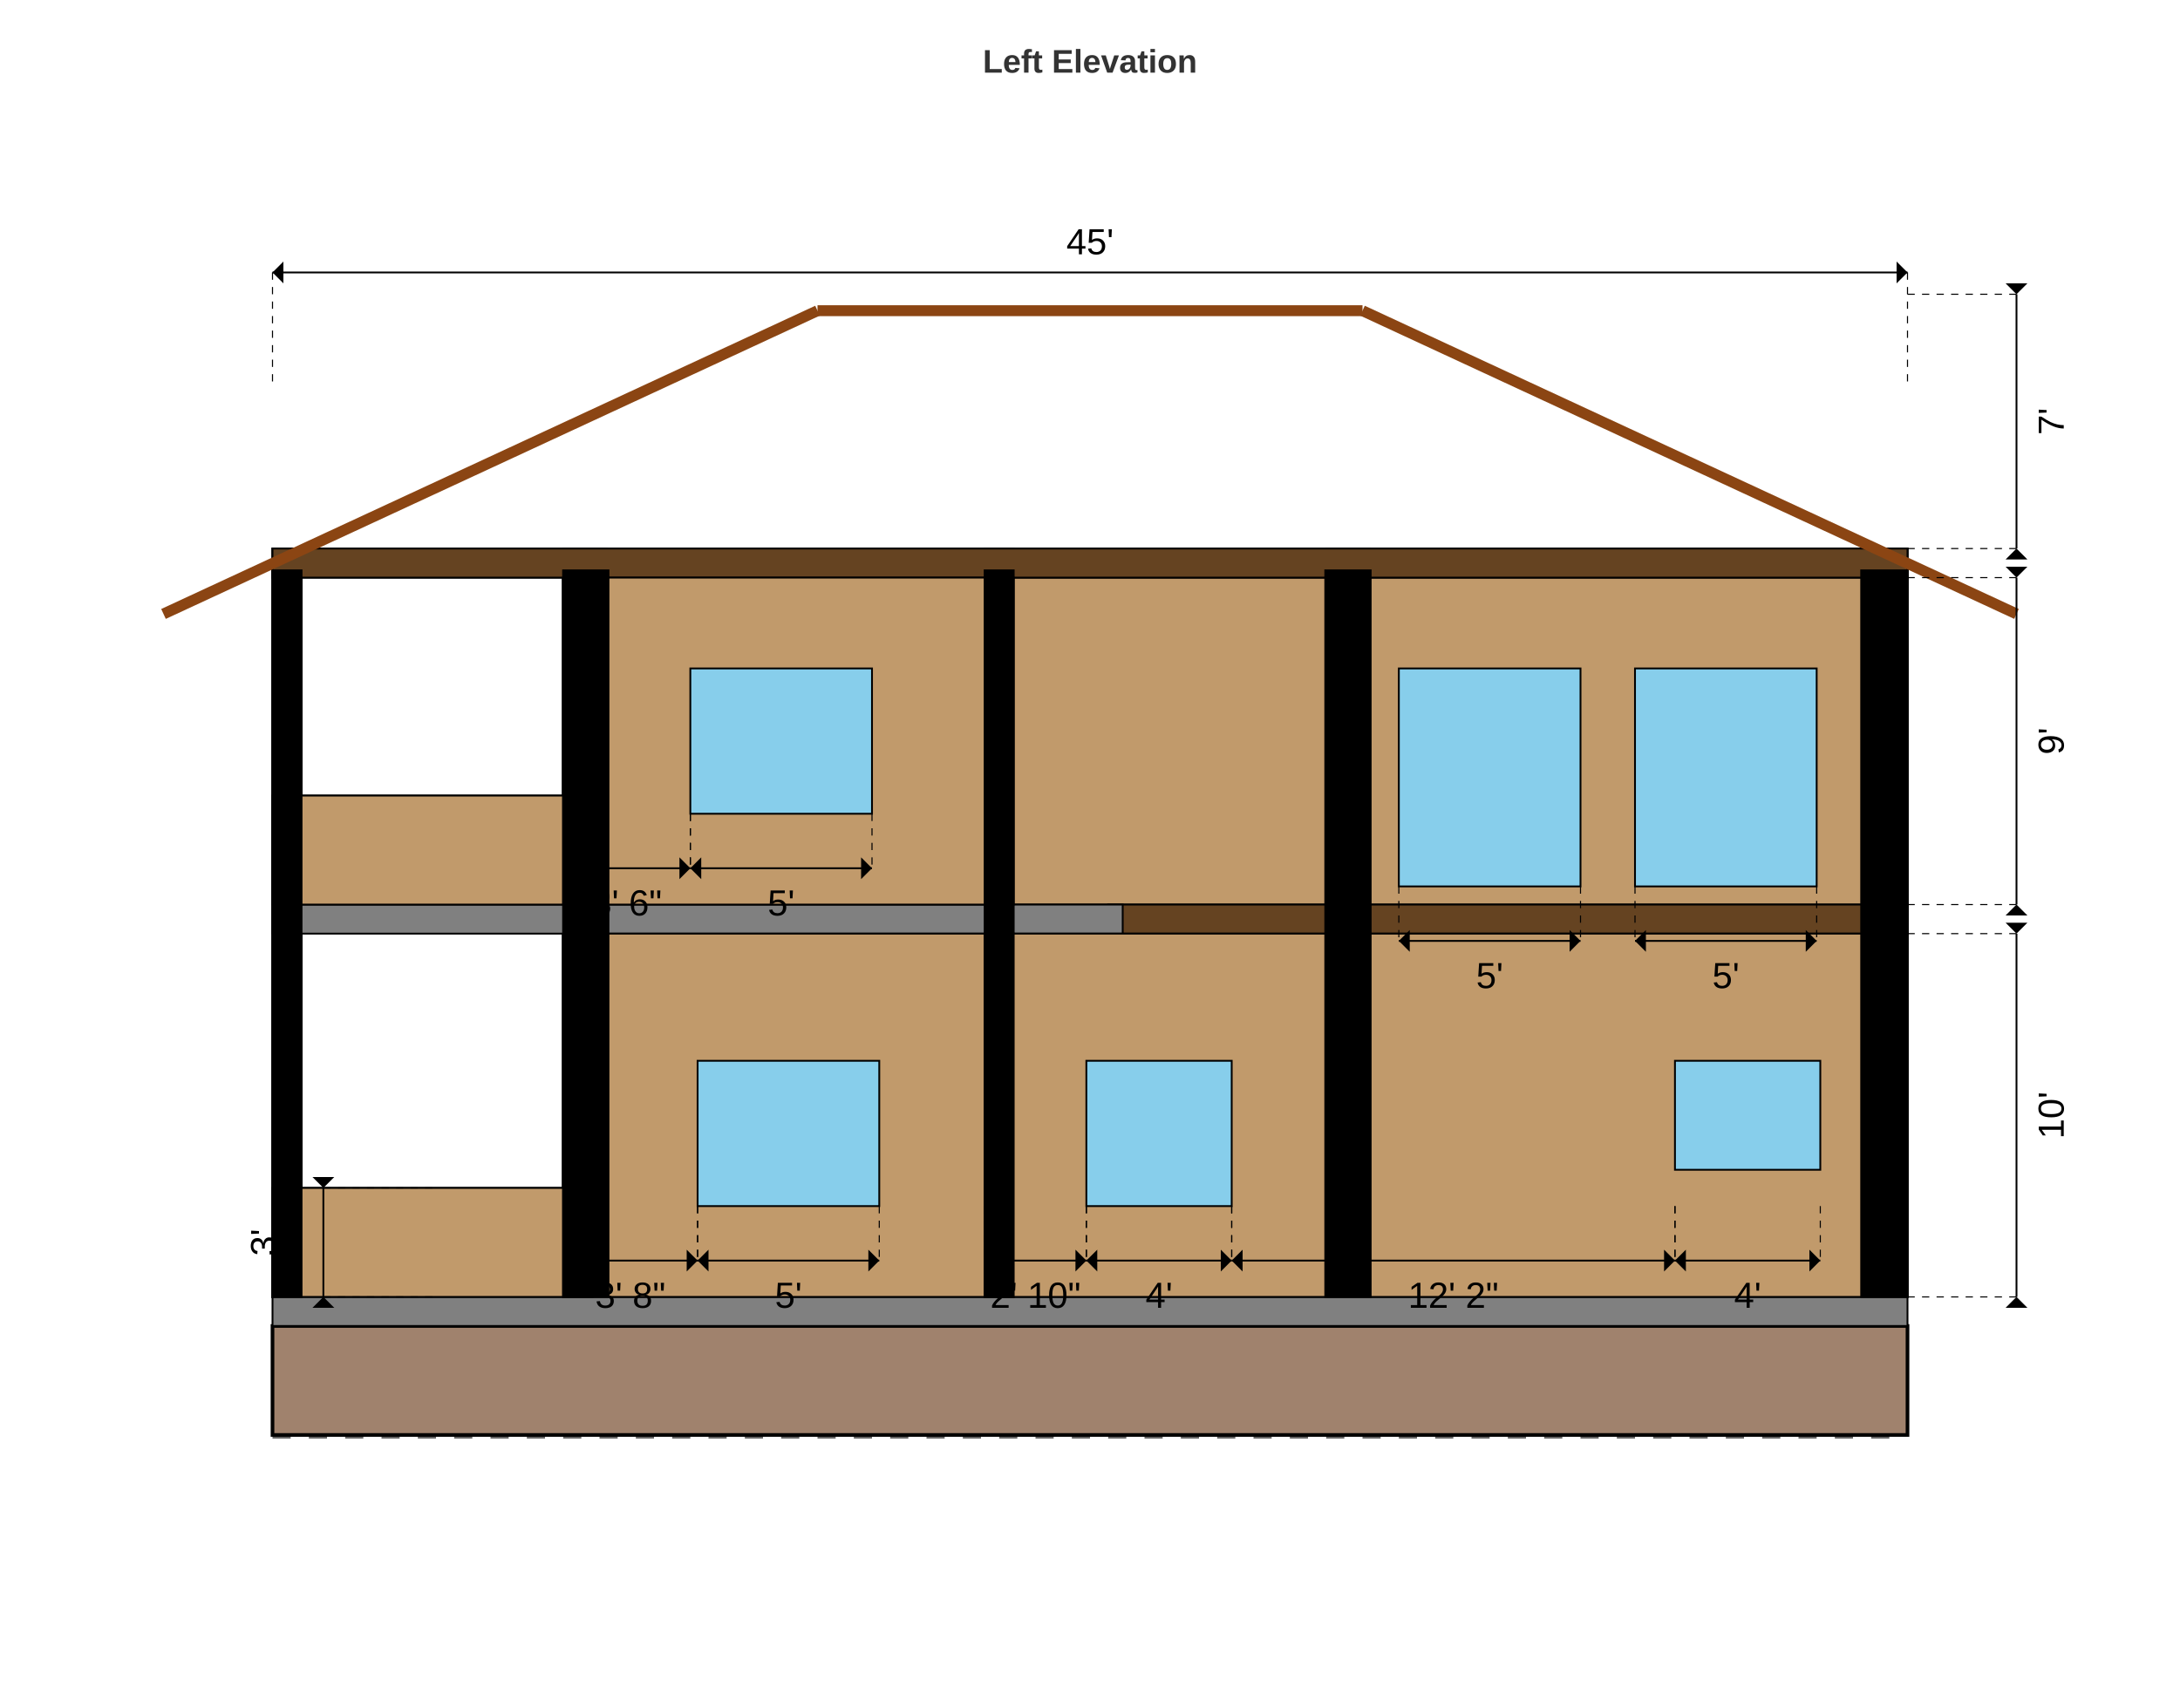
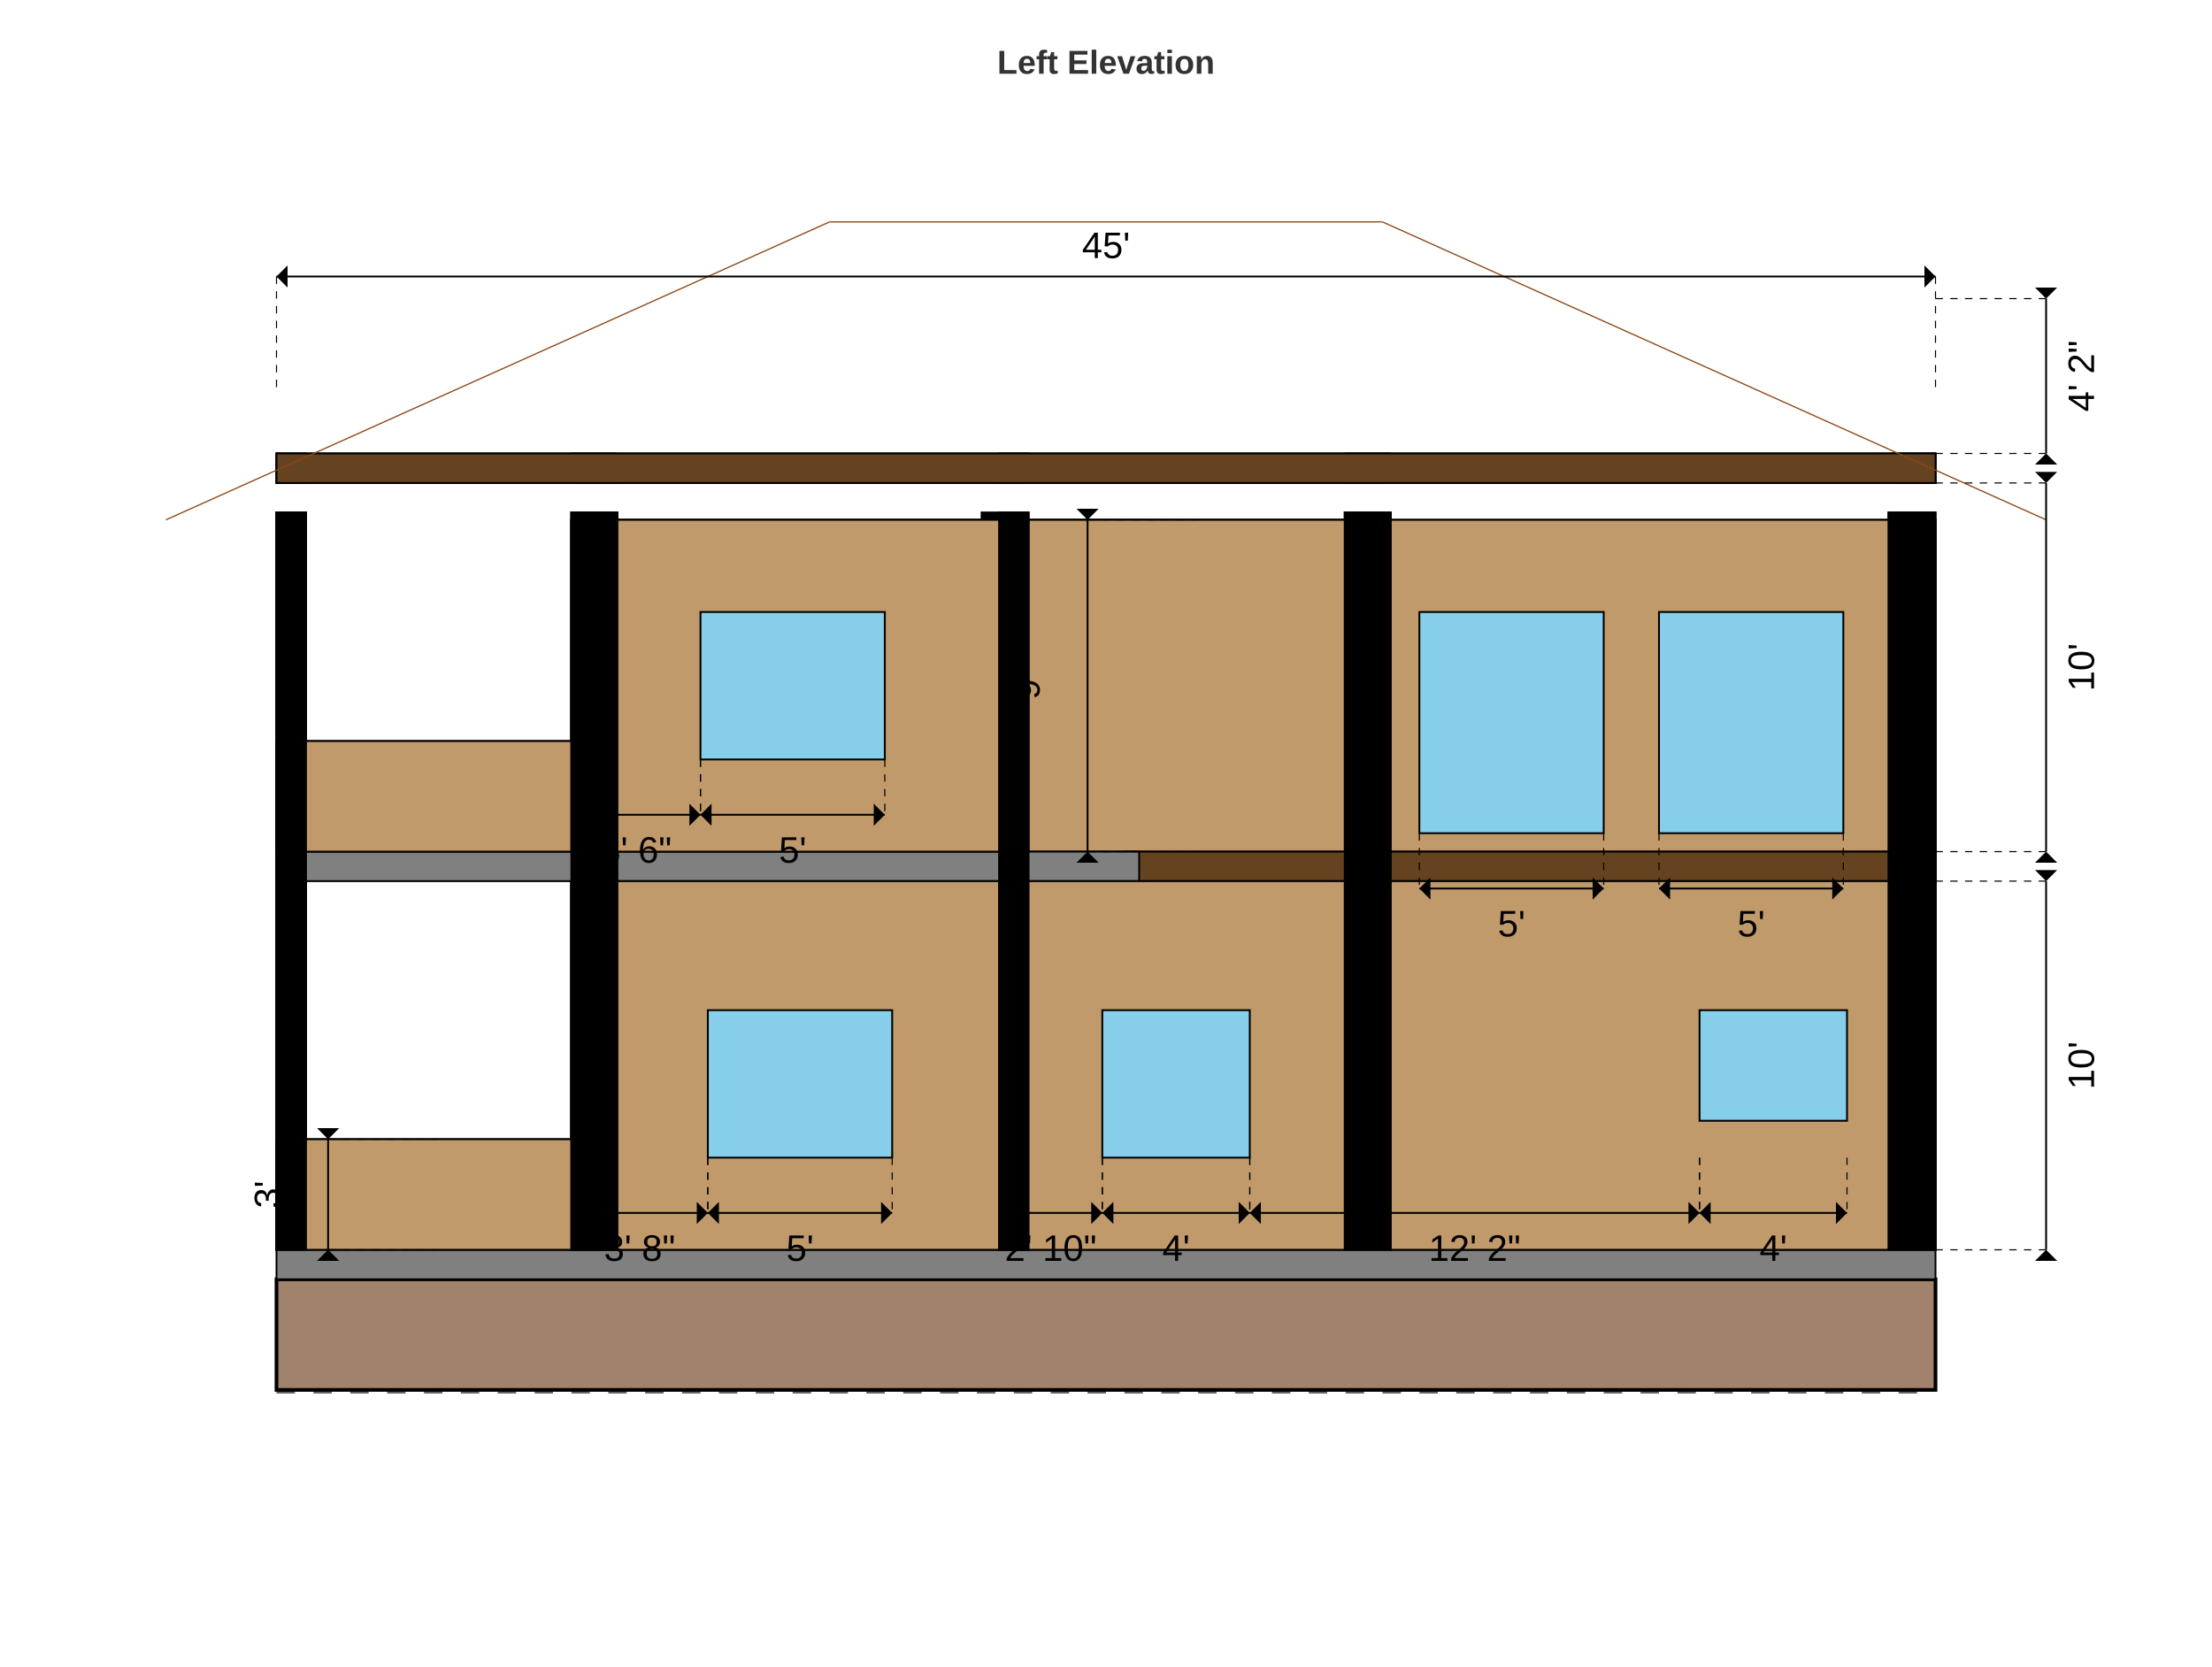
- <svg xmlns="http://www.w3.org/2000/svg" width="1200.0" height="940.0" viewBox="0 0 1200.0 940.0">
+ <svg xmlns="http://www.w3.org/2000/svg" width="1200.0" height="904.0" viewBox="0 0 1200.0 904.0">
  <defs>
    <style>
        text { font-family: Arial, sans-serif; }
    </style>
  </defs>
  <g transform="translate(150, 210) scale(2.0, 2.0)">
-     <line x1="0" y1="290.0" x2="450" y2="290.0" stroke="#666" stroke-width="2" stroke-dasharray="5,5" />
-     <rect x="0" y="260.0" width="450" height="30.0" fill="#A0826D" stroke="#000" stroke-width="1" />
-     <rect x="300" y="54.0" width="150" height="90.0" fill="#C19A6B" stroke="#000" stroke-width="0.5" />
-     <rect x="310" y="79.0" width="50" height="60.0" fill="#87CEEB" stroke="#000" stroke-width="0.5" />
-     <rect x="375" y="79.0" width="50" height="60.0" fill="#87CEEB" stroke="#000" stroke-width="0.5" />
-     <rect x="330" y="144.0" width="120" height="8.0" fill="#654321" stroke="#000" stroke-width="0.5" />
-     <rect x="0" y="46.0" width="450" height="8.0" fill="#654321" stroke="#000" stroke-width="0.5" />
-     <rect x="0" y="222.0" width="88" height="30.0" fill="#C19A6B" stroke="#000" stroke-width="0.5" />
-     <rect x="196" y="152.0" width="254" height="100.0" fill="#C19A6B" stroke="#000" stroke-width="0.5" />
-     <rect x="214" y="187.0" width="20" height="20.0" fill="#87CEEB" stroke="#000" stroke-width="0.5" />
-     <rect x="254" y="187.0" width="20" height="20.0" fill="#87CEEB" stroke="#000" stroke-width="0.5" />
-     <rect x="310" y="187.0" width="60" height="30.0" fill="#87CEEB" stroke="#000" stroke-width="0.5" />
-     <rect x="80" y="152.0" width="124" height="100.0" fill="#C19A6B" stroke="#000" stroke-width="0.5" />
-     <rect x="115" y="187.0" width="50" height="40.0" fill="#87CEEB" stroke="#000" stroke-width="0.5" />
-     <rect x="0" y="114.0" width="88" height="30.0" fill="#C19A6B" stroke="#000" stroke-width="0.5" />
-     <rect x="80" y="54.0" width="124" height="90.0" fill="#C19A6B" stroke="#000" stroke-width="0.5" />
-     <rect x="115" y="79.0" width="50" height="40.0" fill="#87CEEB" stroke="#000" stroke-width="0.5" />
-     <rect x="196" y="54.0" width="104" height="90.0" fill="#C19A6B" stroke="#000" stroke-width="0.5" />
-     <rect x="214" y="79.0" width="20" height="20.0" fill="#87CEEB" stroke="#000" stroke-width="0.5" />
-     <rect x="262" y="79.0" width="20" height="20.0" fill="#87CEEB" stroke="#000" stroke-width="0.5" />
-     <rect x="79.975" y="52.0" width="12.5" height="200.0" fill="#000" stroke="#000" stroke-width="0.5" />
-     <rect x="289.75" y="52.0" width="12.5" height="200.0" fill="#000" stroke="#000" stroke-width="0.5" />
-     <rect x="437.25" y="52.0" width="12.5" height="200.0" fill="#000" stroke="#000" stroke-width="0.5" />
-     <rect x="0.0" y="52.0" width="8" height="200.0" fill="#000" stroke="#000" stroke-width="0.5" />
-     <rect x="196.0" y="52.0" width="8" height="200.0" fill="#000" stroke="#000" stroke-width="0.5" />
-     <rect x="196" y="152.0" width="104" height="100.0" fill="#C19A6B" stroke="#000" stroke-width="0.5" />
-     <rect x="228" y="187.0" width="30" height="65.0" fill="#D2691E" stroke="#000" stroke-width="0.5" />
-     <rect x="196" y="54.0" width="104" height="90.0" fill="#C19A6B" stroke="#000" stroke-width="0.5" />
-     <rect x="209" y="79.0" width="30" height="65.0" fill="#D2691E" stroke="#000" stroke-width="0.5" />
-     <rect x="257" y="79.0" width="30" height="65.0" fill="#D2691E" stroke="#000" stroke-width="0.5" />
-     <rect x="292.0" y="52.0" width="8" height="200.0" fill="#000" stroke="#000" stroke-width="0.5" />
-     <rect x="442.0" y="52.0" width="8" height="200.0" fill="#000" stroke="#000" stroke-width="0.5" />
-     <rect x="0.0" y="52.0" width="8" height="200.0" fill="#000" stroke="#000" stroke-width="0.5" />
-     <rect x="80" y="152.0" width="124" height="100.0" fill="#C19A6B" stroke="#000" stroke-width="0.5" />
-     <rect x="80" y="54.0" width="124" height="90.0" fill="#C19A6B" stroke="#000" stroke-width="0.5" />
-     <rect x="79.975" y="52.0" width="12.5" height="200.0" fill="#000" stroke="#000" stroke-width="0.5" />
-     <rect x="191.25" y="52.0" width="12.5" height="200.0" fill="#000" stroke="#000" stroke-width="0.5" />
-     <rect x="0.0" y="52.0" width="8" height="200.0" fill="#000" stroke="#000" stroke-width="0.5" />
-     <rect x="442.0" y="52.0" width="8" height="200.0" fill="#000" stroke="#000" stroke-width="0.5" />
-     <rect x="234" y="144.0" width="100" height="8.0" fill="#808080" stroke="#000" stroke-width="0.5" />
-     <rect x="292.0" y="52.0" width="8" height="200.0" fill="#000" stroke="#000" stroke-width="0.5" />
-     <rect x="442" y="144.0" width="8" height="8.0" fill="#654321" stroke="#000" stroke-width="0.5" />
+     <line x1="0" y1="272.0" x2="450" y2="272.0" stroke="#666" stroke-width="2" stroke-dasharray="5,5" />
+     <rect x="0" y="242.0" width="450" height="30.0" fill="#A0826D" stroke="#000" stroke-width="1" />
+     <rect x="300" y="36.0" width="150" height="90.0" fill="#C19A6B" stroke="#000" stroke-width="0.5" />
+     <rect x="310" y="61.0" width="50" height="60.0" fill="#87CEEB" stroke="#000" stroke-width="0.5" />
+     <rect x="375" y="61.0" width="50" height="60.0" fill="#87CEEB" stroke="#000" stroke-width="0.5" />
+     <rect x="330" y="126.0" width="120" height="8.0" fill="#654321" stroke="#000" stroke-width="0.5" />
+     <rect x="0" y="18.0" width="450" height="8.0" fill="#654321" stroke="#000" stroke-width="0.5" />
+     <rect x="0" y="204.0" width="88" height="30.0" fill="#C19A6B" stroke="#000" stroke-width="0.5" />
+     <rect x="196" y="134.0" width="254" height="100.0" fill="#C19A6B" stroke="#000" stroke-width="0.5" />
+     <rect x="214" y="169.0" width="20" height="20.0" fill="#87CEEB" stroke="#000" stroke-width="0.5" />
+     <rect x="254" y="169.0" width="20" height="20.0" fill="#87CEEB" stroke="#000" stroke-width="0.5" />
+     <rect x="310" y="169.0" width="60" height="30.0" fill="#87CEEB" stroke="#000" stroke-width="0.5" />
+     <rect x="80" y="134.0" width="124" height="100.0" fill="#C19A6B" stroke="#000" stroke-width="0.5" />
+     <rect x="115" y="169.0" width="50" height="40.0" fill="#87CEEB" stroke="#000" stroke-width="0.5" />
+     <rect x="0" y="96.0" width="88" height="30.0" fill="#C19A6B" stroke="#000" stroke-width="0.5" />
+     <rect x="80" y="36.0" width="124" height="90.0" fill="#C19A6B" stroke="#000" stroke-width="0.5" />
+     <rect x="115" y="61.0" width="50" height="40.0" fill="#87CEEB" stroke="#000" stroke-width="0.5" />
+     <rect x="196" y="36.0" width="104" height="90.0" fill="#C19A6B" stroke="#000" stroke-width="0.5" />
+     <rect x="214" y="61.0" width="20" height="20.0" fill="#87CEEB" stroke="#000" stroke-width="0.5" />
+     <rect x="262" y="61.0" width="20" height="20.0" fill="#87CEEB" stroke="#000" stroke-width="0.5" />
+     <rect x="79.975" y="34.0" width="12.5" height="200.0" fill="#000" stroke="#000" stroke-width="0.5" />
+     <rect x="289.75" y="34.0" width="12.5" height="200.0" fill="#000" stroke="#000" stroke-width="0.5" />
+     <rect x="437.25" y="34.0" width="12.5" height="200.0" fill="#000" stroke="#000" stroke-width="0.5" />
+     <rect x="0.0" y="34.0" width="8" height="200.0" fill="#000" stroke="#000" stroke-width="0.5" />
+     <rect x="196.0" y="34.0" width="8" height="200.0" fill="#000" stroke="#000" stroke-width="0.5" />
+     <rect x="196" y="134.0" width="104" height="100.0" fill="#C19A6B" stroke="#000" stroke-width="0.5" />
+     <rect x="228" y="169.0" width="30" height="65.0" fill="#D2691E" stroke="#000" stroke-width="0.5" />
+     <rect x="196" y="36.0" width="104" height="90.0" fill="#C19A6B" stroke="#000" stroke-width="0.5" />
+     <rect x="209" y="61.0" width="30" height="65.0" fill="#D2691E" stroke="#000" stroke-width="0.5" />
+     <rect x="257" y="61.0" width="30" height="65.0" fill="#D2691E" stroke="#000" stroke-width="0.5" />
+     <rect x="292.0" y="34.0" width="8" height="200.0" fill="#000" stroke="#000" stroke-width="0.5" />
+     <rect x="442.0" y="34.0" width="8" height="200.0" fill="#000" stroke="#000" stroke-width="0.5" />
+     <rect x="0.0" y="34.0" width="8" height="200.0" fill="#000" stroke="#000" stroke-width="0.5" />
+     <rect x="80" y="134.0" width="124" height="100.0" fill="#C19A6B" stroke="#000" stroke-width="0.5" />
+     <rect x="80" y="36.0" width="124" height="90.0" fill="#C19A6B" stroke="#000" stroke-width="0.5" />
+     <rect x="79.975" y="34.0" width="12.5" height="200.0" fill="#000" stroke="#000" stroke-width="0.5" />
+     <rect x="191.25" y="34.0" width="12.5" height="200.0" fill="#000" stroke="#000" stroke-width="0.5" />
+     <rect x="0.0" y="34.0" width="8" height="200.0" fill="#000" stroke="#000" stroke-width="0.5" />
+     <rect x="442.0" y="34.0" width="8" height="200.0" fill="#000" stroke="#000" stroke-width="0.5" />
+     <rect x="234" y="126.0" width="100" height="8.0" fill="#808080" stroke="#000" stroke-width="0.5" />
+     <rect x="292.0" y="34.0" width="8" height="200.0" fill="#000" stroke="#000" stroke-width="0.5" />
+     <rect x="442" y="126.0" width="8" height="8.0" fill="#654321" stroke="#000" stroke-width="0.5" />
    <g class="staircase-elevation">
-       <line x1="230.0" y1="252.0" x2="230.0" y2="247.0" stroke="#000" stroke-width="0.5" />
-       <line x1="230.0" y1="247.0" x2="240.0" y2="247.0" stroke="#000" stroke-width="0.5" />
-       <rect x="230.0" y="247.0" width="10.0" height="5.0" fill="#C19A6B" opacity="0.7" />
-       <line x1="240.0" y1="247.0" x2="240.0" y2="242.0" stroke="#000" stroke-width="0.5" />
-       <line x1="240.0" y1="242.0" x2="250.0" y2="242.0" stroke="#000" stroke-width="0.5" />
-       <rect x="240.0" y="242.0" width="10.0" height="5.0" fill="#C19A6B" opacity="0.7" />
-       <line x1="250.0" y1="242.0" x2="250.0" y2="237.0" stroke="#000" stroke-width="0.5" />
-       <line x1="250.0" y1="237.0" x2="260.0" y2="237.0" stroke="#000" stroke-width="0.5" />
-       <rect x="250.0" y="237.0" width="10.0" height="5.0" fill="#C19A6B" opacity="0.7" />
-       <line x1="260.0" y1="237.0" x2="260.0" y2="232.0" stroke="#000" stroke-width="0.5" />
-       <line x1="260.0" y1="232.0" x2="270.0" y2="232.0" stroke="#000" stroke-width="0.5" />
-       <rect x="260.0" y="232.0" width="10.0" height="5.0" fill="#C19A6B" opacity="0.7" />
-       <line x1="270.0" y1="232.0" x2="270.0" y2="227.0" stroke="#000" stroke-width="0.5" />
-       <line x1="270.0" y1="227.0" x2="280.0" y2="227.0" stroke="#000" stroke-width="0.5" />
-       <rect x="270.0" y="227.0" width="10.0" height="5.0" fill="#C19A6B" opacity="0.7" />
-       <line x1="280.0" y1="227.0" x2="280.0" y2="222.0" stroke="#000" stroke-width="0.5" />
-       <line x1="280.0" y1="222.0" x2="290.0" y2="222.0" stroke="#000" stroke-width="0.5" />
-       <rect x="280.0" y="222.0" width="10.0" height="5.0" fill="#C19A6B" opacity="0.7" />
-       <line x1="290.0" y1="222.0" x2="290.0" y2="217.0" stroke="#000" stroke-width="0.5" />
-       <line x1="290.0" y1="217.0" x2="300.0" y2="217.0" stroke="#000" stroke-width="0.5" />
-       <rect x="290.0" y="217.0" width="10.0" height="5.0" fill="#C19A6B" opacity="0.7" />
-       <line x1="300.0" y1="217.0" x2="300.0" y2="212.0" stroke="#000" stroke-width="0.5" />
-       <line x1="300.0" y1="212.0" x2="310.0" y2="212.0" stroke="#000" stroke-width="0.5" />
-       <rect x="300.0" y="212.0" width="10.0" height="5.0" fill="#C19A6B" opacity="0.7" />
-       <line x1="310.0" y1="212.0" x2="310.0" y2="207.0" stroke="#000" stroke-width="0.5" />
-       <line x1="310.0" y1="207.0" x2="320.0" y2="207.0" stroke="#000" stroke-width="0.5" />
-       <rect x="310.0" y="207.0" width="10.0" height="5.0" fill="#C19A6B" opacity="0.7" />
-       <line x1="320.0" y1="207.0" x2="320.0" y2="202.0" stroke="#000" stroke-width="0.5" />
-       <line x1="320.0" y1="202.0" x2="330.0" y2="202.0" stroke="#000" stroke-width="0.5" />
-       <rect x="320.0" y="202.0" width="10.0" height="5.0" fill="#C19A6B" opacity="0.7" />
-       <line x1="330.0" y1="202.0" x2="330.0" y2="197.0" stroke="#000" stroke-width="0.5" />
-       <line x1="330.0" y1="197.0" x2="340.0" y2="197.0" stroke="#000" stroke-width="0.5" />
-       <rect x="330.0" y="197.0" width="10.0" height="5.0" fill="#C19A6B" opacity="0.7" />
-       <line x1="340.0" y1="197.0" x2="340.0" y2="192.0" stroke="#000" stroke-width="0.5" />
-       <line x1="340.0" y1="192.0" x2="350.0" y2="192.0" stroke="#000" stroke-width="0.5" />
-       <rect x="340.0" y="192.0" width="10.0" height="5.0" fill="#C19A6B" opacity="0.7" />
-       <line x1="350.0" y1="192.0" x2="350.0" y2="187.0" stroke="#000" stroke-width="0.5" />
-       <line x1="350.0" y1="187.0" x2="360.0" y2="187.0" stroke="#000" stroke-width="0.5" />
-       <rect x="350.0" y="187.0" width="10.0" height="5.0" fill="#C19A6B" opacity="0.7" />
-       <line x1="360.0" y1="187.0" x2="360.0" y2="182.0" stroke="#000" stroke-width="0.5" />
-       <line x1="360.0" y1="182.0" x2="370.0" y2="182.0" stroke="#000" stroke-width="0.5" />
-       <rect x="360.0" y="182.0" width="10.0" height="5.0" fill="#C19A6B" opacity="0.7" />
-       <line x1="370.0" y1="182.0" x2="370.0" y2="177.0" stroke="#000" stroke-width="0.5" />
-       <line x1="370.0" y1="177.0" x2="380.0" y2="177.0" stroke="#000" stroke-width="0.5" />
-       <rect x="370.0" y="177.0" width="10.0" height="5.0" fill="#C19A6B" opacity="0.7" />
-       <line x1="380.0" y1="177.0" x2="380.0" y2="172.0" stroke="#000" stroke-width="0.5" />
-       <line x1="380.0" y1="172.0" x2="390.0" y2="172.0" stroke="#000" stroke-width="0.5" />
-       <rect x="380.0" y="172.0" width="10.0" height="5.0" fill="#C19A6B" opacity="0.7" />
-       <line x1="390.0" y1="172.0" x2="390.0" y2="167.0" stroke="#000" stroke-width="0.5" />
-       <line x1="390.0" y1="167.0" x2="400.0" y2="167.0" stroke="#000" stroke-width="0.5" />
-       <rect x="390.0" y="167.0" width="10.0" height="5.0" fill="#C19A6B" opacity="0.7" />
-       <line x1="400.0" y1="167.0" x2="400.0" y2="162.0" stroke="#000" stroke-width="0.5" />
-       <line x1="400.0" y1="162.0" x2="410.0" y2="162.0" stroke="#000" stroke-width="0.5" />
-       <rect x="400.0" y="162.0" width="10.0" height="5.0" fill="#C19A6B" opacity="0.7" />
-       <line x1="410.0" y1="162.0" x2="410.0" y2="157.0" stroke="#000" stroke-width="0.5" />
-       <line x1="410.0" y1="157.0" x2="420.0" y2="157.0" stroke="#000" stroke-width="0.5" />
-       <rect x="410.0" y="157.0" width="10.0" height="5.0" fill="#C19A6B" opacity="0.7" />
-       <line x1="420.0" y1="157.0" x2="420.0" y2="152.0" stroke="#000" stroke-width="0.5" />
-       <line x1="420.0" y1="152.0" x2="430.0" y2="152.0" stroke="#000" stroke-width="0.5" />
-       <rect x="420.0" y="152.0" width="10.0" height="5.0" fill="#C19A6B" opacity="0.7" />
-       <line x1="430.0" y1="152.0" x2="430.0" y2="252.0" stroke="#000" stroke-width="0.5" />
-       <line x1="230" y1="252.0" x2="430.0" y2="252.0" stroke="#000" stroke-width="0.5" />
-     </g>
-     <rect x="200" y="54.0" width="100" height="90.0" fill="#C19A6B" stroke="#000" stroke-width="0.5" />
-     <rect x="300" y="54.0" width="150" height="90.0" fill="#C19A6B" stroke="#000" stroke-width="0.5" />
-     <rect x="310" y="79.0" width="50" height="60.0" fill="#87CEEB" stroke="#000" stroke-width="0.5" />
-     <rect x="375" y="79.0" width="50" height="60.0" fill="#87CEEB" stroke="#000" stroke-width="0.5" />
-     <rect x="230" y="144.0" width="220" height="8.0" fill="#654321" stroke="#000" stroke-width="0.5" />
-     <rect x="0" y="46.0" width="8" height="8.0" fill="#654321" stroke="#000" stroke-width="0.5" />
-     <rect x="80" y="46.0" width="12" height="8.0" fill="#654321" stroke="#000" stroke-width="0.5" />
-     <rect x="196" y="46.0" width="8" height="8.0" fill="#654321" stroke="#000" stroke-width="0.5" />
-     <rect x="290" y="46.0" width="12" height="8.0" fill="#654321" stroke="#000" stroke-width="0.5" />
-     <rect x="438" y="46.0" width="12" height="8.0" fill="#654321" stroke="#000" stroke-width="0.5" />
-     <rect x="0" y="46.0" width="450" height="8.0" fill="#654321" stroke="#000" stroke-width="0.5" />
-     <rect x="0" y="252.0" width="450" height="8.0" fill="#808080" stroke="#000" stroke-width="0.5" />
-     <rect x="0" y="144.0" width="234" height="8.0" fill="#808080" stroke="#000" stroke-width="0.5" />
-     <rect x="0" y="222.0" width="88" height="30.0" fill="#C19A6B" stroke="#000" stroke-width="0.5" />
-     <rect x="80" y="152.0" width="124" height="100.0" fill="#C19A6B" stroke="#000" stroke-width="0.5" />
-     <rect x="117" y="187.0" width="50" height="40.0" fill="#87CEEB" stroke="#000" stroke-width="0.5" />
-     <rect x="196" y="152.0" width="254" height="100.0" fill="#C19A6B" stroke="#000" stroke-width="0.5" />
-     <rect x="224" y="187.0" width="40" height="40.0" fill="#87CEEB" stroke="#000" stroke-width="0.5" />
-     <rect x="386" y="187.0" width="40" height="30.0" fill="#87CEEB" stroke="#000" stroke-width="0.5" />
-     <rect x="0" y="114.0" width="88" height="30.0" fill="#C19A6B" stroke="#000" stroke-width="0.5" />
-     <rect x="80" y="54.0" width="124" height="90.0" fill="#C19A6B" stroke="#000" stroke-width="0.5" />
-     <rect x="115" y="79.0" width="50" height="40.0" fill="#87CEEB" stroke="#000" stroke-width="0.5" />
-     <rect x="79.975" y="52.0" width="12.5" height="200.0" fill="#000" stroke="#000" stroke-width="0.5" />
-     <rect x="289.75" y="52.0" width="12.5" height="200.0" fill="#000" stroke="#000" stroke-width="0.5" />
-     <rect x="437.25" y="52.0" width="12.5" height="200.0" fill="#000" stroke="#000" stroke-width="0.5" />
-     <rect x="0.0" y="52.0" width="8" height="200.0" fill="#000" stroke="#000" stroke-width="0.5" />
-     <rect x="196.0" y="52.0" width="8" height="200.0" fill="#000" stroke="#000" stroke-width="0.5" />
-     <line x1="-30" y1="64.0" x2="150.0" y2="-19.476" stroke="#8B4513" stroke-width="3" />
-     <line x1="300.0" y1="-19.476" x2="480" y2="64.0" stroke="#8B4513" stroke-width="3" />
-     <line x1="150.0" y1="-19.476" x2="300.0" y2="-19.476" stroke="#8B4513" stroke-width="3" />
-     <g class="dimension">
-       <line x1="480" y1="252.0" x2="480" y2="152.0" stroke="#000" stroke-width="0.5" />
-       <line x1="450" y1="252.0" x2="480" y2="252.0" stroke="#000" stroke-width="0.3" stroke-dasharray="2,2" />
-       <line x1="450" y1="152.0" x2="480" y2="152.0" stroke="#000" stroke-width="0.3" stroke-dasharray="2,2" />
-       <polygon points="480,252.0 477,255.0 483,255.0" fill="#000" />
-       <polygon points="480,152.0 477,149.0 483,149.0" fill="#000" />
-       <text x="493" y="202.0" text-anchor="middle" font-size="10" fill="#000" transform="rotate(-90 493 202.0)">10'</text>
-     </g>
-     <g class="dimension">
-       <line x1="480" y1="144.0" x2="480" y2="54.0" stroke="#000" stroke-width="0.5" />
-       <line x1="450" y1="144.0" x2="480" y2="144.0" stroke="#000" stroke-width="0.3" stroke-dasharray="2,2" />
-       <line x1="450" y1="54.0" x2="480" y2="54.0" stroke="#000" stroke-width="0.3" stroke-dasharray="2,2" />
-       <polygon points="480,144.0 477,147.0 483,147.0" fill="#000" />
-       <polygon points="480,54.0 477,51.0 483,51.0" fill="#000" />
-       <text x="493" y="99.0" text-anchor="middle" font-size="10" fill="#000" transform="rotate(-90 493 99.0)">9'</text>
-     </g>
-     <g class="dimension">
-       <line x1="480" y1="46.0" x2="480" y2="-24.0" stroke="#000" stroke-width="0.5" />
-       <line x1="450" y1="46.0" x2="480" y2="46.0" stroke="#000" stroke-width="0.3" stroke-dasharray="2,2" />
+       <line x1="230.0" y1="234.0" x2="230.0" y2="229.0" stroke="#000" stroke-width="0.5" />
+       <line x1="230.0" y1="229.0" x2="240.0" y2="229.0" stroke="#000" stroke-width="0.5" />
+       <rect x="230.0" y="229.0" width="10.0" height="5.0" fill="#C19A6B" opacity="0.7" />
+       <line x1="240.0" y1="229.0" x2="240.0" y2="224.0" stroke="#000" stroke-width="0.5" />
+       <line x1="240.0" y1="224.0" x2="250.0" y2="224.0" stroke="#000" stroke-width="0.5" />
+       <rect x="240.0" y="224.0" width="10.0" height="5.0" fill="#C19A6B" opacity="0.7" />
+       <line x1="250.0" y1="224.0" x2="250.0" y2="219.0" stroke="#000" stroke-width="0.5" />
+       <line x1="250.0" y1="219.0" x2="260.0" y2="219.0" stroke="#000" stroke-width="0.5" />
+       <rect x="250.0" y="219.0" width="10.0" height="5.0" fill="#C19A6B" opacity="0.7" />
+       <line x1="260.0" y1="219.0" x2="260.0" y2="214.0" stroke="#000" stroke-width="0.5" />
+       <line x1="260.0" y1="214.0" x2="270.0" y2="214.0" stroke="#000" stroke-width="0.5" />
+       <rect x="260.0" y="214.0" width="10.0" height="5.0" fill="#C19A6B" opacity="0.7" />
+       <line x1="270.0" y1="214.0" x2="270.0" y2="209.0" stroke="#000" stroke-width="0.5" />
+       <line x1="270.0" y1="209.0" x2="280.0" y2="209.0" stroke="#000" stroke-width="0.5" />
+       <rect x="270.0" y="209.0" width="10.0" height="5.0" fill="#C19A6B" opacity="0.7" />
+       <line x1="280.0" y1="209.0" x2="280.0" y2="204.0" stroke="#000" stroke-width="0.5" />
+       <line x1="280.0" y1="204.0" x2="290.0" y2="204.0" stroke="#000" stroke-width="0.5" />
+       <rect x="280.0" y="204.0" width="10.0" height="5.0" fill="#C19A6B" opacity="0.7" />
+       <line x1="290.0" y1="204.0" x2="290.0" y2="199.0" stroke="#000" stroke-width="0.5" />
+       <line x1="290.0" y1="199.0" x2="300.0" y2="199.0" stroke="#000" stroke-width="0.5" />
+       <rect x="290.0" y="199.0" width="10.0" height="5.0" fill="#C19A6B" opacity="0.7" />
+       <line x1="300.0" y1="199.0" x2="300.0" y2="194.0" stroke="#000" stroke-width="0.5" />
+       <line x1="300.0" y1="194.0" x2="310.0" y2="194.0" stroke="#000" stroke-width="0.5" />
+       <rect x="300.0" y="194.0" width="10.0" height="5.0" fill="#C19A6B" opacity="0.7" />
+       <line x1="310.0" y1="194.0" x2="310.0" y2="189.0" stroke="#000" stroke-width="0.5" />
+       <line x1="310.0" y1="189.0" x2="320.0" y2="189.0" stroke="#000" stroke-width="0.5" />
+       <rect x="310.0" y="189.0" width="10.0" height="5.0" fill="#C19A6B" opacity="0.7" />
+       <line x1="320.0" y1="189.0" x2="320.0" y2="184.0" stroke="#000" stroke-width="0.5" />
+       <line x1="320.0" y1="184.0" x2="330.0" y2="184.0" stroke="#000" stroke-width="0.5" />
+       <rect x="320.0" y="184.0" width="10.0" height="5.0" fill="#C19A6B" opacity="0.7" />
+       <line x1="330.0" y1="184.0" x2="330.0" y2="179.0" stroke="#000" stroke-width="0.5" />
+       <line x1="330.0" y1="179.0" x2="340.0" y2="179.0" stroke="#000" stroke-width="0.5" />
+       <rect x="330.0" y="179.0" width="10.0" height="5.0" fill="#C19A6B" opacity="0.7" />
+       <line x1="340.0" y1="179.0" x2="340.0" y2="174.0" stroke="#000" stroke-width="0.5" />
+       <line x1="340.0" y1="174.0" x2="350.0" y2="174.0" stroke="#000" stroke-width="0.5" />
+       <rect x="340.0" y="174.0" width="10.0" height="5.0" fill="#C19A6B" opacity="0.7" />
+       <line x1="350.0" y1="174.0" x2="350.0" y2="169.0" stroke="#000" stroke-width="0.5" />
+       <line x1="350.0" y1="169.0" x2="360.0" y2="169.0" stroke="#000" stroke-width="0.5" />
+       <rect x="350.0" y="169.0" width="10.0" height="5.0" fill="#C19A6B" opacity="0.7" />
+       <line x1="360.0" y1="169.0" x2="360.0" y2="164.0" stroke="#000" stroke-width="0.5" />
+       <line x1="360.0" y1="164.0" x2="370.0" y2="164.0" stroke="#000" stroke-width="0.5" />
+       <rect x="360.0" y="164.0" width="10.0" height="5.0" fill="#C19A6B" opacity="0.7" />
+       <line x1="370.0" y1="164.0" x2="370.0" y2="159.0" stroke="#000" stroke-width="0.5" />
+       <line x1="370.0" y1="159.0" x2="380.0" y2="159.0" stroke="#000" stroke-width="0.5" />
+       <rect x="370.0" y="159.0" width="10.0" height="5.0" fill="#C19A6B" opacity="0.7" />
+       <line x1="380.0" y1="159.0" x2="380.0" y2="154.0" stroke="#000" stroke-width="0.5" />
+       <line x1="380.0" y1="154.0" x2="390.0" y2="154.0" stroke="#000" stroke-width="0.5" />
+       <rect x="380.0" y="154.0" width="10.0" height="5.0" fill="#C19A6B" opacity="0.7" />
+       <line x1="390.0" y1="154.0" x2="390.0" y2="149.0" stroke="#000" stroke-width="0.5" />
+       <line x1="390.0" y1="149.0" x2="400.0" y2="149.0" stroke="#000" stroke-width="0.5" />
+       <rect x="390.0" y="149.0" width="10.0" height="5.0" fill="#C19A6B" opacity="0.7" />
+       <line x1="400.0" y1="149.0" x2="400.0" y2="144.0" stroke="#000" stroke-width="0.5" />
+       <line x1="400.0" y1="144.0" x2="410.0" y2="144.0" stroke="#000" stroke-width="0.5" />
+       <rect x="400.0" y="144.0" width="10.0" height="5.0" fill="#C19A6B" opacity="0.7" />
+       <line x1="410.0" y1="144.0" x2="410.0" y2="139.0" stroke="#000" stroke-width="0.5" />
+       <line x1="410.0" y1="139.0" x2="420.0" y2="139.0" stroke="#000" stroke-width="0.5" />
+       <rect x="410.0" y="139.0" width="10.0" height="5.0" fill="#C19A6B" opacity="0.7" />
+       <line x1="420.0" y1="139.0" x2="420.0" y2="134.0" stroke="#000" stroke-width="0.5" />
+       <line x1="420.0" y1="134.0" x2="430.0" y2="134.0" stroke="#000" stroke-width="0.5" />
+       <rect x="420.0" y="134.0" width="10.0" height="5.0" fill="#C19A6B" opacity="0.7" />
+       <line x1="430.0" y1="134.0" x2="430.0" y2="234.0" stroke="#000" stroke-width="0.5" />
+       <line x1="230" y1="234.0" x2="430.0" y2="234.0" stroke="#000" stroke-width="0.5" />
+     </g>
+     <rect x="200" y="36.0" width="100" height="90.0" fill="#C19A6B" stroke="#000" stroke-width="0.5" />
+     <rect x="300" y="36.0" width="150" height="90.0" fill="#C19A6B" stroke="#000" stroke-width="0.5" />
+     <rect x="310" y="61.0" width="50" height="60.0" fill="#87CEEB" stroke="#000" stroke-width="0.5" />
+     <rect x="375" y="61.0" width="50" height="60.0" fill="#87CEEB" stroke="#000" stroke-width="0.5" />
+     <rect x="230" y="126.0" width="220" height="8.0" fill="#654321" stroke="#000" stroke-width="0.5" />
+     <rect x="0" y="18.0" width="8" height="8.0" fill="#654321" stroke="#000" stroke-width="0.5" />
+     <rect x="80" y="18.0" width="12" height="8.0" fill="#654321" stroke="#000" stroke-width="0.5" />
+     <rect x="196" y="18.0" width="8" height="8.0" fill="#654321" stroke="#000" stroke-width="0.5" />
+     <rect x="290" y="18.0" width="12" height="8.0" fill="#654321" stroke="#000" stroke-width="0.5" />
+     <rect x="438" y="18.0" width="12" height="8.0" fill="#654321" stroke="#000" stroke-width="0.5" />
+     <rect x="0" y="18.0" width="450" height="8.0" fill="#654321" stroke="#000" stroke-width="0.5" />
+     <rect x="0" y="234.0" width="450" height="8.0" fill="#808080" stroke="#000" stroke-width="0.5" />
+     <rect x="0" y="126.0" width="234" height="8.0" fill="#808080" stroke="#000" stroke-width="0.5" />
+     <rect x="0" y="204.0" width="88" height="30.0" fill="#C19A6B" stroke="#000" stroke-width="0.5" />
+     <rect x="80" y="134.0" width="124" height="100.0" fill="#C19A6B" stroke="#000" stroke-width="0.5" />
+     <rect x="117" y="169.0" width="50" height="40.0" fill="#87CEEB" stroke="#000" stroke-width="0.5" />
+     <rect x="196" y="134.0" width="254" height="100.0" fill="#C19A6B" stroke="#000" stroke-width="0.5" />
+     <rect x="224" y="169.0" width="40" height="40.0" fill="#87CEEB" stroke="#000" stroke-width="0.5" />
+     <rect x="386" y="169.0" width="40" height="30.0" fill="#87CEEB" stroke="#000" stroke-width="0.5" />
+     <rect x="0" y="96.0" width="88" height="30.0" fill="#C19A6B" stroke="#000" stroke-width="0.5" />
+     <rect x="80" y="36.0" width="124" height="90.0" fill="#C19A6B" stroke="#000" stroke-width="0.5" />
+     <rect x="115" y="61.0" width="50" height="40.0" fill="#87CEEB" stroke="#000" stroke-width="0.5" />
+     <rect x="79.975" y="34.0" width="12.5" height="200.0" fill="#000" stroke="#000" stroke-width="0.5" />
+     <rect x="289.75" y="34.0" width="12.5" height="200.0" fill="#000" stroke="#000" stroke-width="0.5" />
+     <rect x="437.25" y="34.0" width="12.5" height="200.0" fill="#000" stroke="#000" stroke-width="0.5" />
+     <rect x="0.0" y="34.0" width="8" height="200.0" fill="#000" stroke="#000" stroke-width="0.5" />
+     <rect x="196.0" y="34.0" width="8" height="200.0" fill="#000" stroke="#000" stroke-width="0.5" />
+     <line x1="-30" y1="36.0" x2="150.0" y2="-44.806" stroke="#8B4513" stroke-width="0.33" />
+     <line x1="300.0" y1="-44.806" x2="480" y2="36.0" stroke="#8B4513" stroke-width="0.33" />
+     <line x1="150.0" y1="-44.806" x2="300.0" y2="-44.806" stroke="#8B4513" stroke-width="0.33" />
+     <g class="dimension">
+       <line x1="480" y1="234.0" x2="480" y2="134.0" stroke="#000" stroke-width="0.5" />
+       <line x1="450" y1="234.0" x2="480" y2="234.0" stroke="#000" stroke-width="0.3" stroke-dasharray="2,2" />
+       <line x1="450" y1="134.0" x2="480" y2="134.0" stroke="#000" stroke-width="0.3" stroke-dasharray="2,2" />
+       <polygon points="480,234.0 477,237.0 483,237.0" fill="#000" />
+       <polygon points="480,134.0 477,131.0 483,131.0" fill="#000" />
+       <text x="493" y="184.0" text-anchor="middle" font-size="10" fill="#000" transform="rotate(-90 493 184.0)">10'</text>
+     </g>
+     <g class="dimension">
+       <line x1="480" y1="126.0" x2="480" y2="26.0" stroke="#000" stroke-width="0.5" />
+       <line x1="450" y1="126.0" x2="480" y2="126.0" stroke="#000" stroke-width="0.3" stroke-dasharray="2,2" />
+       <line x1="450" y1="26.0" x2="480" y2="26.0" stroke="#000" stroke-width="0.3" stroke-dasharray="2,2" />
+       <polygon points="480,126.0 477,129.0 483,129.0" fill="#000" />
+       <polygon points="480,26.0 477,23.0 483,23.0" fill="#000" />
+       <text x="493" y="76.0" text-anchor="middle" font-size="10" fill="#000" transform="rotate(-90 493 76.0)">10'</text>
+     </g>
+     <g class="dimension">
+       <line x1="480" y1="18.0" x2="480" y2="-24.0" stroke="#000" stroke-width="0.5" />
+       <line x1="450" y1="18.0" x2="480" y2="18.0" stroke="#000" stroke-width="0.3" stroke-dasharray="2,2" />
      <line x1="450" y1="-24.0" x2="480" y2="-24.0" stroke="#000" stroke-width="0.3" stroke-dasharray="2,2" />
-       <polygon points="480,46.0 477,49.0 483,49.0" fill="#000" />
+       <polygon points="480,18.0 477,21.0 483,21.0" fill="#000" />
      <polygon points="480,-24.0 477,-27.0 483,-27.0" fill="#000" />
-       <text x="493" y="11.0" text-anchor="middle" font-size="10" fill="#000" transform="rotate(-90 493 11.0)">7'</text>
+       <text x="493" y="-3.0" text-anchor="middle" font-size="10" fill="#000" transform="rotate(-90 493 -3.0)">4' 2"</text>
    </g>
    <g class="dimension">
      <line x1="0" y1="-30.0" x2="450" y2="-30.0" stroke="#000" stroke-width="0.5" />
      <line x1="0" y1="0.0" x2="0" y2="-30.0" stroke="#000" stroke-width="0.3" stroke-dasharray="2,2" />
      <line x1="450" y1="0.0" x2="450" y2="-30.0" stroke="#000" stroke-width="0.3" stroke-dasharray="2,2" />
      <polygon points="0,-30.0 3,-33.0 3,-27.0" fill="#000" />
      <polygon points="450,-30.0 447,-33.0 447,-27.0" fill="#000" />
      <text x="225.0" y="-35.0" text-anchor="middle" font-size="10" fill="#000">45'</text>
    </g>
    <g class="dimension">
-       <line x1="310" y1="154.0" x2="360" y2="154.0" stroke="#000" stroke-width="0.5" />
-       <line x1="310" y1="139.0" x2="310" y2="154.0" stroke="#000" stroke-width="0.3" stroke-dasharray="2,2" />
-       <line x1="360" y1="139.0" x2="360" y2="154.0" stroke="#000" stroke-width="0.3" stroke-dasharray="2,2" />
-       <polygon points="310,154.0 313,151.0 313,157.0" fill="#000" />
-       <polygon points="360,154.0 357,151.0 357,157.0" fill="#000" />
-       <text x="335.0" y="167.0" text-anchor="middle" font-size="10" fill="#000">5'</text>
-     </g>
-     <g class="dimension">
-       <line x1="375" y1="154.0" x2="425" y2="154.0" stroke="#000" stroke-width="0.5" />
-       <line x1="375" y1="139.0" x2="375" y2="154.0" stroke="#000" stroke-width="0.3" stroke-dasharray="2,2" />
-       <line x1="425" y1="139.0" x2="425" y2="154.0" stroke="#000" stroke-width="0.3" stroke-dasharray="2,2" />
-       <polygon points="375,154.0 378,151.0 378,157.0" fill="#000" />
-       <polygon points="425,154.0 422,151.0 422,157.0" fill="#000" />
-       <text x="400.0" y="167.0" text-anchor="middle" font-size="10" fill="#000">5'</text>
-     </g>
-     <g class="dimension">
-       <line x1="80" y1="242.0" x2="117" y2="242.0" stroke="#000" stroke-width="0.5" />
-       <line x1="80" y1="227.0" x2="80" y2="242.0" stroke="#000" stroke-width="0.3" stroke-dasharray="2,2" />
-       <line x1="117" y1="227.0" x2="117" y2="242.0" stroke="#000" stroke-width="0.3" stroke-dasharray="2,2" />
-       <polygon points="80,242.0 83,239.0 83,245.0" fill="#000" />
-       <polygon points="117,242.0 114,239.0 114,245.0" fill="#000" />
-       <text x="98.5" y="255.0" text-anchor="middle" font-size="10" fill="#000">3' 8"</text>
-     </g>
-     <g class="dimension">
-       <line x1="117" y1="242.0" x2="167" y2="242.0" stroke="#000" stroke-width="0.5" />
-       <line x1="117" y1="227.0" x2="117" y2="242.0" stroke="#000" stroke-width="0.3" stroke-dasharray="2,2" />
-       <line x1="167" y1="227.0" x2="167" y2="242.0" stroke="#000" stroke-width="0.3" stroke-dasharray="2,2" />
-       <polygon points="117,242.0 120,239.0 120,245.0" fill="#000" />
-       <polygon points="167,242.0 164,239.0 164,245.0" fill="#000" />
-       <text x="142.0" y="255.0" text-anchor="middle" font-size="10" fill="#000">5'</text>
-     </g>
-     <g class="dimension">
-       <line x1="196" y1="242.0" x2="224" y2="242.0" stroke="#000" stroke-width="0.5" />
-       <line x1="196" y1="227.0" x2="196" y2="242.0" stroke="#000" stroke-width="0.3" stroke-dasharray="2,2" />
-       <line x1="224" y1="227.0" x2="224" y2="242.0" stroke="#000" stroke-width="0.3" stroke-dasharray="2,2" />
-       <polygon points="196,242.0 199,239.0 199,245.0" fill="#000" />
-       <polygon points="224,242.0 221,239.0 221,245.0" fill="#000" />
-       <text x="210.0" y="255.0" text-anchor="middle" font-size="10" fill="#000">2' 10"</text>
-     </g>
-     <g class="dimension">
-       <line x1="224" y1="242.0" x2="264" y2="242.0" stroke="#000" stroke-width="0.5" />
-       <line x1="224" y1="227.0" x2="224" y2="242.0" stroke="#000" stroke-width="0.3" stroke-dasharray="2,2" />
-       <line x1="264" y1="227.0" x2="264" y2="242.0" stroke="#000" stroke-width="0.3" stroke-dasharray="2,2" />
-       <polygon points="224,242.0 227,239.0 227,245.0" fill="#000" />
-       <polygon points="264,242.0 261,239.0 261,245.0" fill="#000" />
-       <text x="244.0" y="255.0" text-anchor="middle" font-size="10" fill="#000">4'</text>
-     </g>
-     <g class="dimension">
-       <line x1="264" y1="242.0" x2="386" y2="242.0" stroke="#000" stroke-width="0.5" />
-       <line x1="264" y1="227.0" x2="264" y2="242.0" stroke="#000" stroke-width="0.3" stroke-dasharray="2,2" />
-       <line x1="386" y1="227.0" x2="386" y2="242.0" stroke="#000" stroke-width="0.3" stroke-dasharray="2,2" />
-       <polygon points="264,242.0 267,239.0 267,245.0" fill="#000" />
-       <polygon points="386,242.0 383,239.0 383,245.0" fill="#000" />
-       <text x="325.0" y="255.0" text-anchor="middle" font-size="10" fill="#000">12' 2"</text>
-     </g>
-     <g class="dimension">
-       <line x1="386" y1="242.0" x2="426" y2="242.0" stroke="#000" stroke-width="0.5" />
-       <line x1="386" y1="227.0" x2="386" y2="242.0" stroke="#000" stroke-width="0.3" stroke-dasharray="2,2" />
-       <line x1="426" y1="227.0" x2="426" y2="242.0" stroke="#000" stroke-width="0.3" stroke-dasharray="2,2" />
-       <polygon points="386,242.0 389,239.0 389,245.0" fill="#000" />
-       <polygon points="426,242.0 423,239.0 423,245.0" fill="#000" />
-       <text x="406.0" y="255.0" text-anchor="middle" font-size="10" fill="#000">4'</text>
-     </g>
-     <g class="dimension">
-       <line x1="80" y1="134.0" x2="115" y2="134.0" stroke="#000" stroke-width="0.5" />
-       <line x1="80" y1="119.0" x2="80" y2="134.0" stroke="#000" stroke-width="0.3" stroke-dasharray="2,2" />
-       <line x1="115" y1="119.0" x2="115" y2="134.0" stroke="#000" stroke-width="0.3" stroke-dasharray="2,2" />
-       <polygon points="80,134.0 83,131.0 83,137.0" fill="#000" />
-       <polygon points="115,134.0 112,131.0 112,137.0" fill="#000" />
-       <text x="97.5" y="147.0" text-anchor="middle" font-size="10" fill="#000">3' 6"</text>
-     </g>
-     <g class="dimension">
-       <line x1="115" y1="134.0" x2="165" y2="134.0" stroke="#000" stroke-width="0.5" />
-       <line x1="115" y1="119.0" x2="115" y2="134.0" stroke="#000" stroke-width="0.3" stroke-dasharray="2,2" />
-       <line x1="165" y1="119.0" x2="165" y2="134.0" stroke="#000" stroke-width="0.3" stroke-dasharray="2,2" />
-       <polygon points="115,134.0 118,131.0 118,137.0" fill="#000" />
-       <polygon points="165,134.0 162,131.0 162,137.0" fill="#000" />
-       <text x="140.0" y="147.0" text-anchor="middle" font-size="10" fill="#000">5'</text>
-     </g>
-     <g class="dimension">
-       <line x1="14.0" y1="252.0" x2="14.0" y2="222.0" stroke="#000" stroke-width="0.5" />
-       <line x1="44.0" y1="252.0" x2="14.0" y2="252.0" stroke="#000" stroke-width="0.3" stroke-dasharray="2,2" />
-       <line x1="44.0" y1="222.0" x2="14.0" y2="222.0" stroke="#000" stroke-width="0.3" stroke-dasharray="2,2" />
-       <polygon points="14.0,252.0 11.0,255.0 17.0,255.0" fill="#000" />
-       <polygon points="14.0,222.0 11.0,219.0 17.0,219.0" fill="#000" />
-       <text x="1.0" y="237.0" text-anchor="middle" font-size="10" fill="#000" transform="rotate(-90 1.0 237.0)">3'</text>
+       <line x1="310" y1="136.0" x2="360" y2="136.0" stroke="#000" stroke-width="0.5" />
+       <line x1="310" y1="121.0" x2="310" y2="136.0" stroke="#000" stroke-width="0.3" stroke-dasharray="2,2" />
+       <line x1="360" y1="121.0" x2="360" y2="136.0" stroke="#000" stroke-width="0.3" stroke-dasharray="2,2" />
+       <polygon points="310,136.0 313,133.0 313,139.0" fill="#000" />
+       <polygon points="360,136.0 357,133.0 357,139.0" fill="#000" />
+       <text x="335.0" y="149.0" text-anchor="middle" font-size="10" fill="#000">5'</text>
+     </g>
+     <g class="dimension">
+       <line x1="375" y1="136.0" x2="425" y2="136.0" stroke="#000" stroke-width="0.5" />
+       <line x1="375" y1="121.0" x2="375" y2="136.0" stroke="#000" stroke-width="0.3" stroke-dasharray="2,2" />
+       <line x1="425" y1="121.0" x2="425" y2="136.0" stroke="#000" stroke-width="0.3" stroke-dasharray="2,2" />
+       <polygon points="375,136.0 378,133.0 378,139.0" fill="#000" />
+       <polygon points="425,136.0 422,133.0 422,139.0" fill="#000" />
+       <text x="400.0" y="149.0" text-anchor="middle" font-size="10" fill="#000">5'</text>
+     </g>
+     <g class="dimension">
+       <line x1="80" y1="224.0" x2="117" y2="224.0" stroke="#000" stroke-width="0.5" />
+       <line x1="80" y1="209.0" x2="80" y2="224.0" stroke="#000" stroke-width="0.3" stroke-dasharray="2,2" />
+       <line x1="117" y1="209.0" x2="117" y2="224.0" stroke="#000" stroke-width="0.3" stroke-dasharray="2,2" />
+       <polygon points="80,224.0 83,221.0 83,227.0" fill="#000" />
+       <polygon points="117,224.0 114,221.0 114,227.0" fill="#000" />
+       <text x="98.5" y="237.0" text-anchor="middle" font-size="10" fill="#000">3' 8"</text>
+     </g>
+     <g class="dimension">
+       <line x1="117" y1="224.0" x2="167" y2="224.0" stroke="#000" stroke-width="0.5" />
+       <line x1="117" y1="209.0" x2="117" y2="224.0" stroke="#000" stroke-width="0.3" stroke-dasharray="2,2" />
+       <line x1="167" y1="209.0" x2="167" y2="224.0" stroke="#000" stroke-width="0.3" stroke-dasharray="2,2" />
+       <polygon points="117,224.0 120,221.0 120,227.0" fill="#000" />
+       <polygon points="167,224.0 164,221.0 164,227.0" fill="#000" />
+       <text x="142.0" y="237.0" text-anchor="middle" font-size="10" fill="#000">5'</text>
+     </g>
+     <g class="dimension">
+       <line x1="196" y1="224.0" x2="224" y2="224.0" stroke="#000" stroke-width="0.5" />
+       <line x1="196" y1="209.0" x2="196" y2="224.0" stroke="#000" stroke-width="0.3" stroke-dasharray="2,2" />
+       <line x1="224" y1="209.0" x2="224" y2="224.0" stroke="#000" stroke-width="0.3" stroke-dasharray="2,2" />
+       <polygon points="196,224.0 199,221.0 199,227.0" fill="#000" />
+       <polygon points="224,224.0 221,221.0 221,227.0" fill="#000" />
+       <text x="210.0" y="237.0" text-anchor="middle" font-size="10" fill="#000">2' 10"</text>
+     </g>
+     <g class="dimension">
+       <line x1="224" y1="224.0" x2="264" y2="224.0" stroke="#000" stroke-width="0.5" />
+       <line x1="224" y1="209.0" x2="224" y2="224.0" stroke="#000" stroke-width="0.3" stroke-dasharray="2,2" />
+       <line x1="264" y1="209.0" x2="264" y2="224.0" stroke="#000" stroke-width="0.3" stroke-dasharray="2,2" />
+       <polygon points="224,224.0 227,221.0 227,227.0" fill="#000" />
+       <polygon points="264,224.0 261,221.0 261,227.0" fill="#000" />
+       <text x="244.0" y="237.0" text-anchor="middle" font-size="10" fill="#000">4'</text>
+     </g>
+     <g class="dimension">
+       <line x1="264" y1="224.0" x2="386" y2="224.0" stroke="#000" stroke-width="0.5" />
+       <line x1="264" y1="209.0" x2="264" y2="224.0" stroke="#000" stroke-width="0.3" stroke-dasharray="2,2" />
+       <line x1="386" y1="209.0" x2="386" y2="224.0" stroke="#000" stroke-width="0.3" stroke-dasharray="2,2" />
+       <polygon points="264,224.0 267,221.0 267,227.0" fill="#000" />
+       <polygon points="386,224.0 383,221.0 383,227.0" fill="#000" />
+       <text x="325.0" y="237.0" text-anchor="middle" font-size="10" fill="#000">12' 2"</text>
+     </g>
+     <g class="dimension">
+       <line x1="386" y1="224.0" x2="426" y2="224.0" stroke="#000" stroke-width="0.5" />
+       <line x1="386" y1="209.0" x2="386" y2="224.0" stroke="#000" stroke-width="0.3" stroke-dasharray="2,2" />
+       <line x1="426" y1="209.0" x2="426" y2="224.0" stroke="#000" stroke-width="0.3" stroke-dasharray="2,2" />
+       <polygon points="386,224.0 389,221.0 389,227.0" fill="#000" />
+       <polygon points="426,224.0 423,221.0 423,227.0" fill="#000" />
+       <text x="406.0" y="237.0" text-anchor="middle" font-size="10" fill="#000">4'</text>
+     </g>
+     <g class="dimension">
+       <line x1="80" y1="116.0" x2="115" y2="116.0" stroke="#000" stroke-width="0.5" />
+       <line x1="80" y1="101.0" x2="80" y2="116.0" stroke="#000" stroke-width="0.3" stroke-dasharray="2,2" />
+       <line x1="115" y1="101.0" x2="115" y2="116.0" stroke="#000" stroke-width="0.3" stroke-dasharray="2,2" />
+       <polygon points="80,116.0 83,113.0 83,119.0" fill="#000" />
+       <polygon points="115,116.0 112,113.0 112,119.0" fill="#000" />
+       <text x="97.5" y="129.0" text-anchor="middle" font-size="10" fill="#000">3' 6"</text>
+     </g>
+     <g class="dimension">
+       <line x1="115" y1="116.0" x2="165" y2="116.0" stroke="#000" stroke-width="0.5" />
+       <line x1="115" y1="101.0" x2="115" y2="116.0" stroke="#000" stroke-width="0.3" stroke-dasharray="2,2" />
+       <line x1="165" y1="101.0" x2="165" y2="116.0" stroke="#000" stroke-width="0.3" stroke-dasharray="2,2" />
+       <polygon points="115,116.0 118,113.0 118,119.0" fill="#000" />
+       <polygon points="165,116.0 162,113.0 162,119.0" fill="#000" />
+       <text x="140.0" y="129.0" text-anchor="middle" font-size="10" fill="#000">5'</text>
+     </g>
+     <g class="dimension">
+       <line x1="220.0" y1="126.0" x2="220.0" y2="36.0" stroke="#000" stroke-width="0.5" />
+       <line x1="250.0" y1="126.0" x2="220.0" y2="126.0" stroke="#000" stroke-width="0.3" stroke-dasharray="2,2" />
+       <line x1="250.0" y1="36.0" x2="220.0" y2="36.0" stroke="#000" stroke-width="0.3" stroke-dasharray="2,2" />
+       <polygon points="220.0,126.0 217.0,129.0 223.0,129.0" fill="#000" />
+       <polygon points="220.0,36.0 217.0,33.0 223.0,33.0" fill="#000" />
+       <text x="207.0" y="81.0" text-anchor="middle" font-size="10" fill="#000" transform="rotate(-90 207.0 81.0)">9'</text>
+     </g>
+     <g class="dimension">
+       <line x1="14.0" y1="234.0" x2="14.0" y2="204.0" stroke="#000" stroke-width="0.5" />
+       <line x1="44.0" y1="234.0" x2="14.0" y2="234.0" stroke="#000" stroke-width="0.3" stroke-dasharray="2,2" />
+       <line x1="44.0" y1="204.0" x2="14.0" y2="204.0" stroke="#000" stroke-width="0.3" stroke-dasharray="2,2" />
+       <polygon points="14.0,234.0 11.0,237.0 17.0,237.0" fill="#000" />
+       <polygon points="14.0,204.0 11.0,201.0 17.0,201.0" fill="#000" />
+       <text x="1.0" y="219.0" text-anchor="middle" font-size="10" fill="#000" transform="rotate(-90 1.0 219.0)">3'</text>
    </g>
  </g>
  <text x="600.0" y="40.0" text-anchor="middle" font-size="18" font-weight="bold" fill="#333">Left Elevation</text>
</svg>
